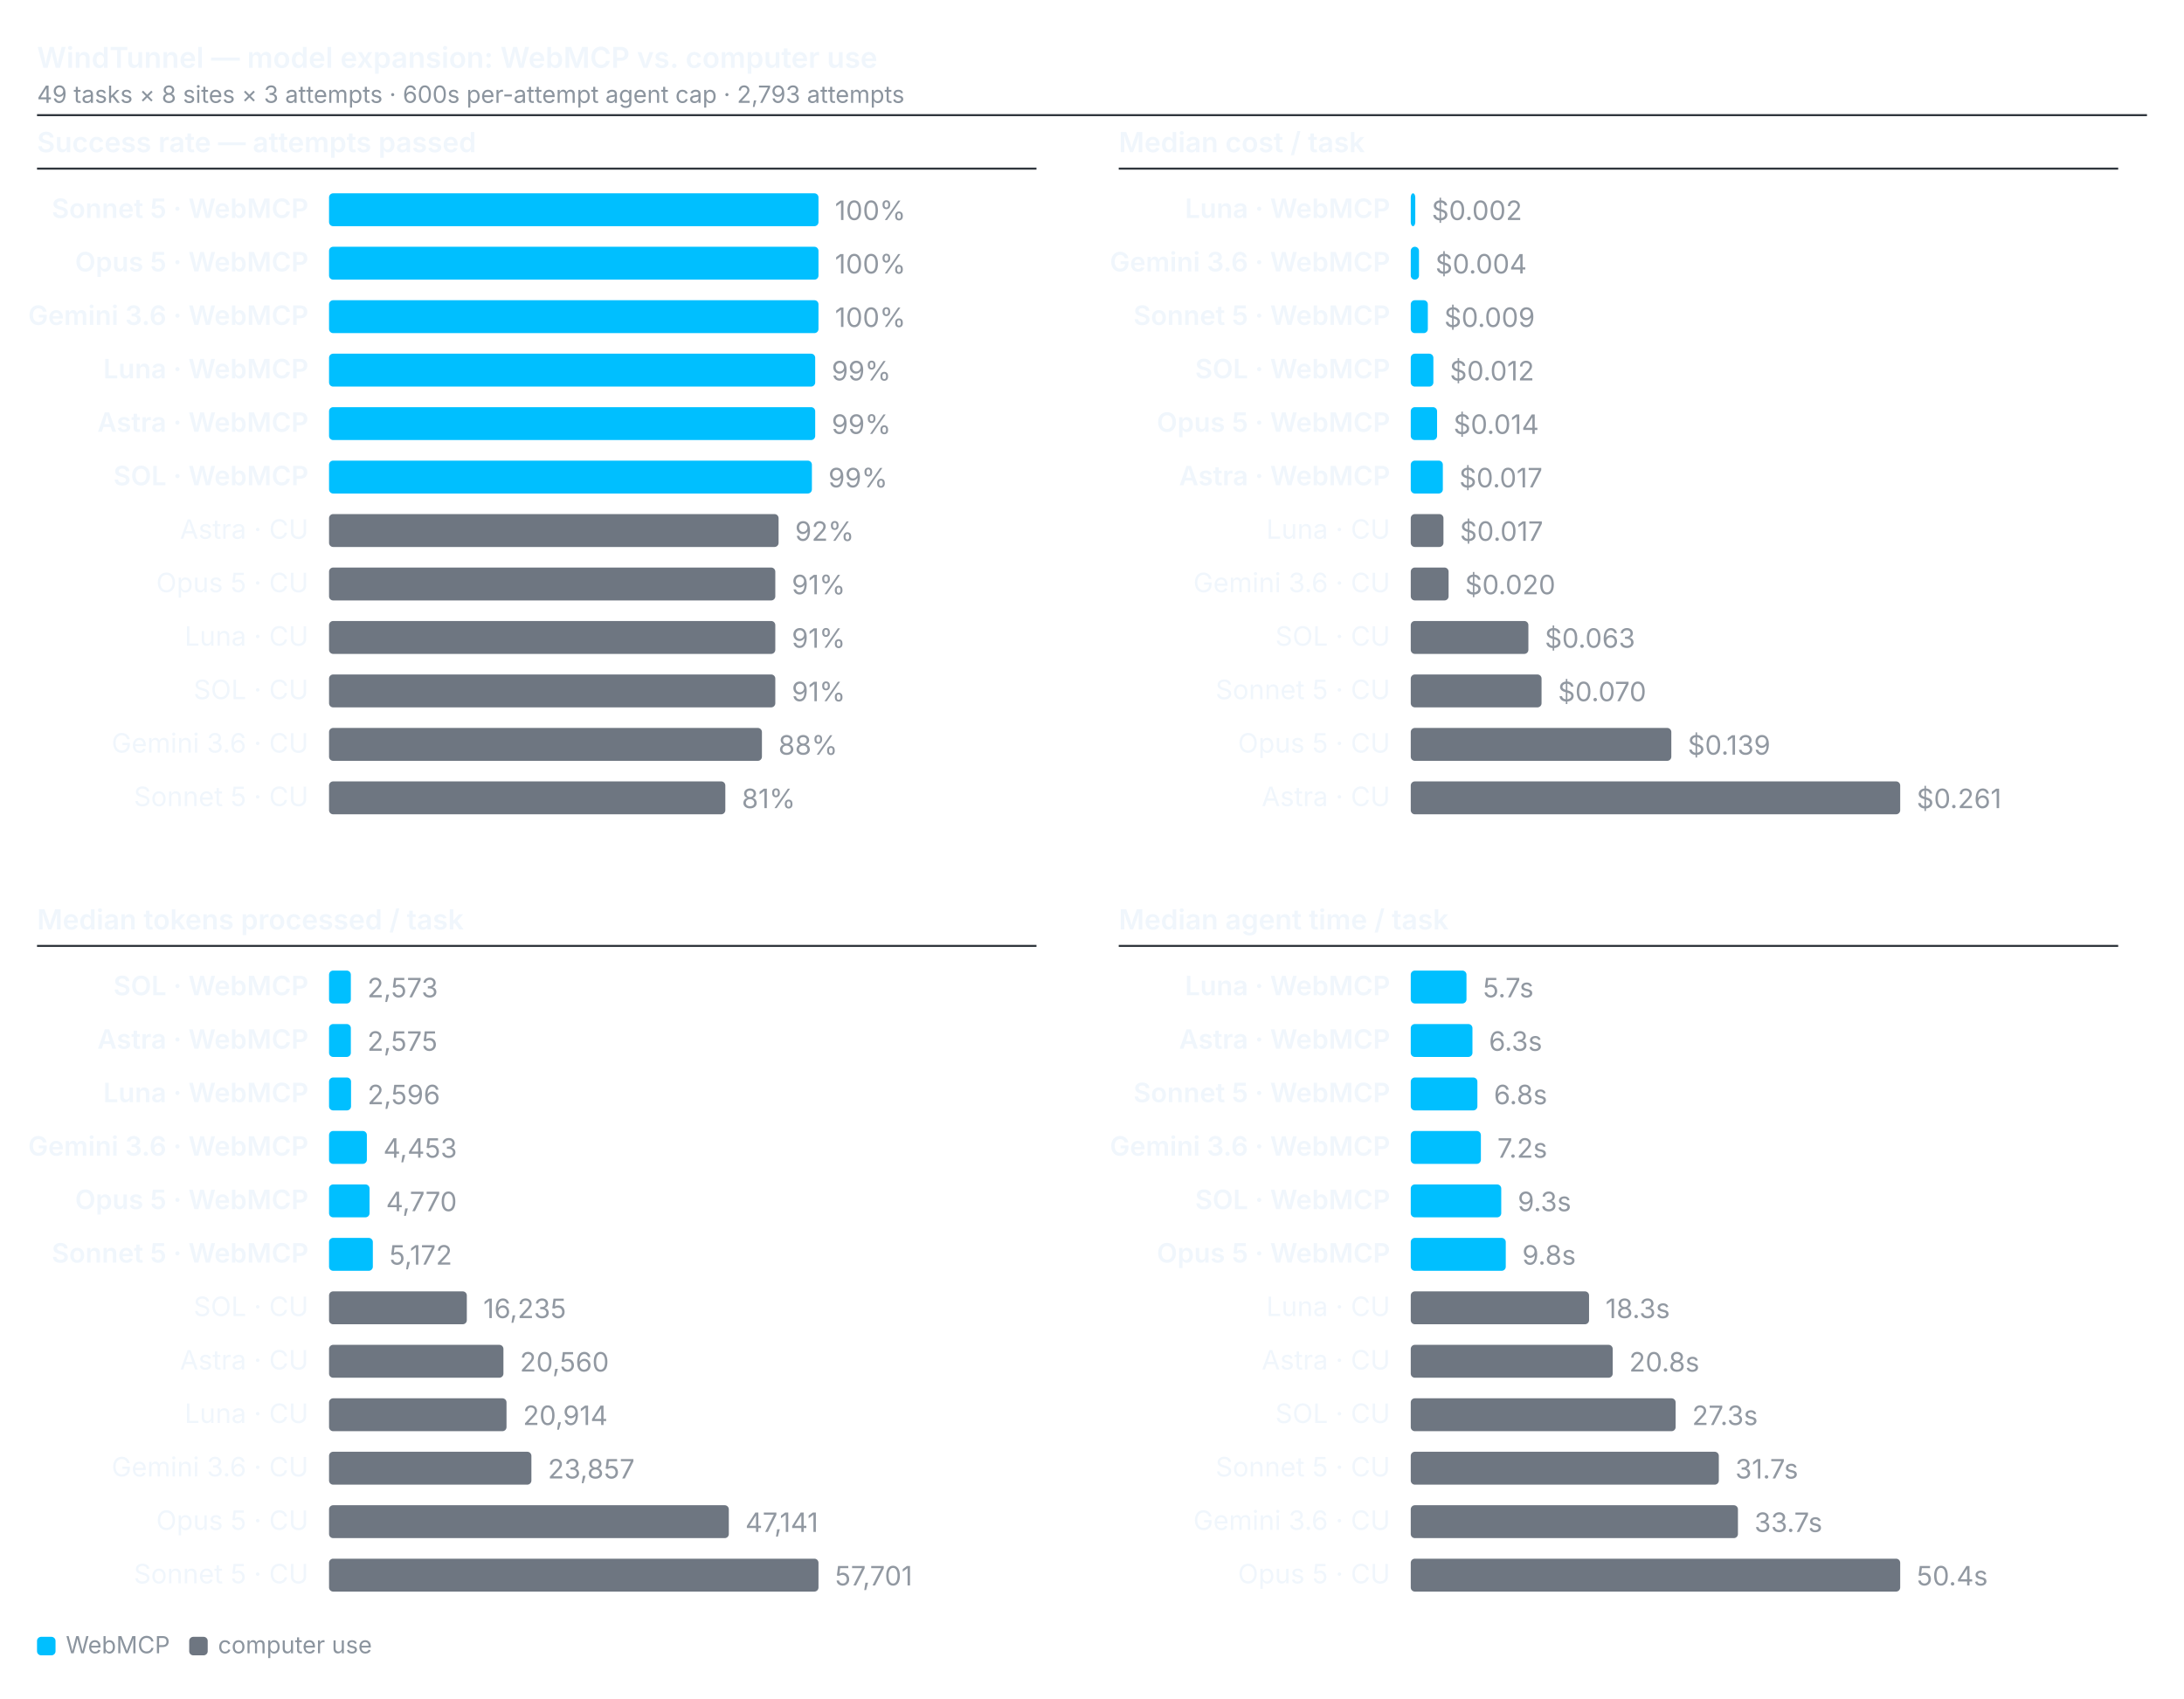
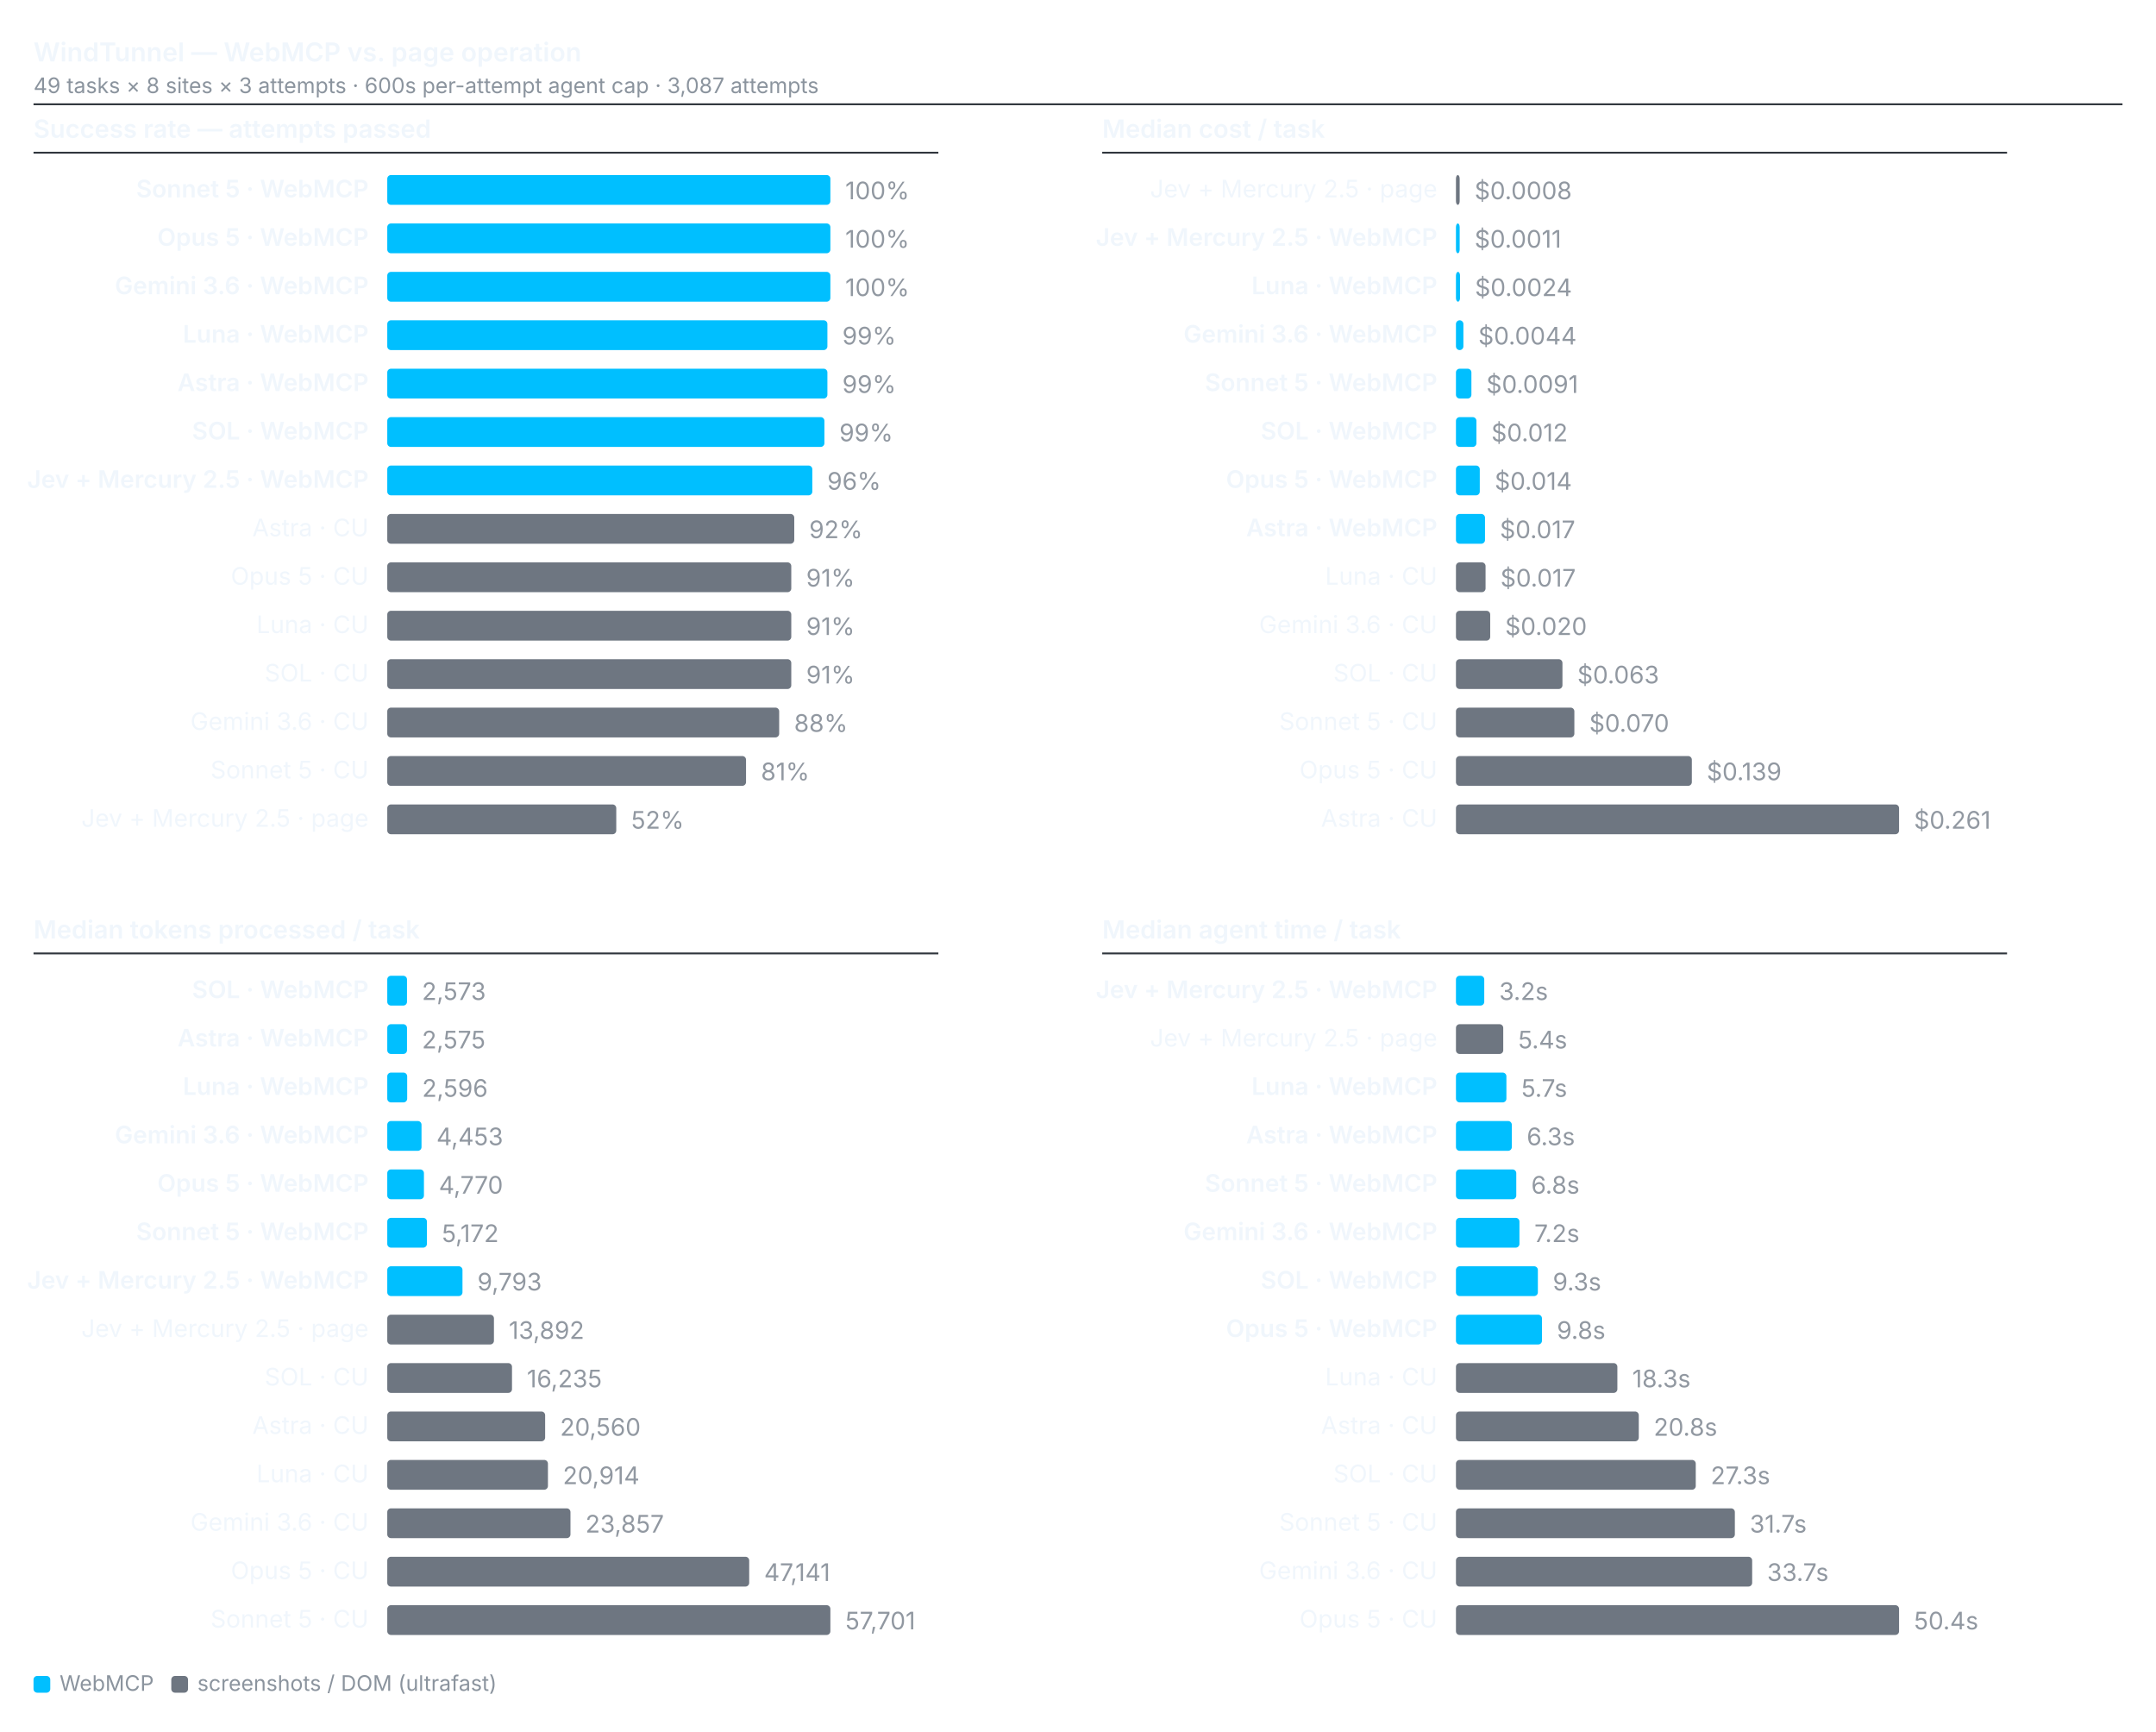
- <svg xmlns="http://www.w3.org/2000/svg" viewBox="0 0 1062 826" width="1062" height="826" font-family="system-ui,-apple-system,sans-serif" font-size="13">
-   <text x="18" y="33" font-size="14" font-weight="600" fill="#f0f6fc">WindTunnel — model expansion: WebMCP vs. computer use</text>
-   <text x="18" y="50" font-size="11.5" fill="#8b949e">49 tasks × 8 sites × 3 attempts · 600s per-attempt agent cap · 2,793 attempts</text>
-   <line x1="18" y1="56" x2="1044" y2="56" stroke="#30363d" stroke-width="1" />
+ <svg xmlns="http://www.w3.org/2000/svg" viewBox="0 0 1158 930" width="1158" height="930" font-family="system-ui,-apple-system,sans-serif" font-size="13">
+   <text x="18" y="33" font-size="14" font-weight="600" fill="#f0f6fc">WindTunnel — WebMCP vs. page operation</text>
+   <text x="18" y="50" font-size="11.5" fill="#8b949e">49 tasks × 8 sites × 3 attempts · 600s per-attempt agent cap · 3,087 attempts</text>
+   <line x1="18" y1="56" x2="1140" y2="56" stroke="#30363d" stroke-width="1" />
  <text x="18" y="74" font-size="13.5" font-weight="600" fill="#f0f6fc">Success rate — attempts passed</text>
  <line x1="18" y1="82" x2="504" y2="82" stroke="#30363d" stroke-width="1" />
-   <text x="150" y="106" text-anchor="end" font-weight="600" fill="#f0f6fc">Sonnet 5 · WebMCP</text>
-   <rect x="160" y="94" width="238.0" height="16" rx="2" fill="#00bfff" />
-   <text x="406.0" y="107" fill="#9198a1" font-variant-numeric="tabular-nums">100%</text>
-   <text x="150" y="132" text-anchor="end" font-weight="600" fill="#f0f6fc">Opus 5 · WebMCP</text>
-   <rect x="160" y="120" width="238.0" height="16" rx="2" fill="#00bfff" />
-   <text x="406.0" y="133" fill="#9198a1" font-variant-numeric="tabular-nums">100%</text>
-   <text x="150" y="158" text-anchor="end" font-weight="600" fill="#f0f6fc">Gemini 3.6 · WebMCP</text>
-   <rect x="160" y="146" width="238.0" height="16" rx="2" fill="#00bfff" />
-   <text x="406.0" y="159" fill="#9198a1" font-variant-numeric="tabular-nums">100%</text>
-   <text x="150" y="184" text-anchor="end" font-weight="600" fill="#f0f6fc">Luna · WebMCP</text>
-   <rect x="160" y="172" width="236.4" height="16" rx="2" fill="#00bfff" />
-   <text x="404.4" y="185" fill="#9198a1" font-variant-numeric="tabular-nums">99%</text>
-   <text x="150" y="210" text-anchor="end" font-weight="600" fill="#f0f6fc">Astra · WebMCP</text>
-   <rect x="160" y="198" width="236.4" height="16" rx="2" fill="#00bfff" />
-   <text x="404.4" y="211" fill="#9198a1" font-variant-numeric="tabular-nums">99%</text>
-   <text x="150" y="236" text-anchor="end" font-weight="600" fill="#f0f6fc">SOL · WebMCP</text>
-   <rect x="160" y="224" width="234.8" height="16" rx="2" fill="#00bfff" />
-   <text x="402.8" y="237" fill="#9198a1" font-variant-numeric="tabular-nums">99%</text>
-   <text x="150" y="262" text-anchor="end" font-weight="400" fill="#f0f6fc">Astra · CU</text>
-   <rect x="160" y="250" width="218.6" height="16" rx="2" fill="#6e7681" />
-   <text x="386.6" y="263" fill="#9198a1" font-variant-numeric="tabular-nums">92%</text>
-   <text x="150" y="288" text-anchor="end" font-weight="400" fill="#f0f6fc">Opus 5 · CU</text>
-   <rect x="160" y="276" width="217.0" height="16" rx="2" fill="#6e7681" />
-   <text x="385.0" y="289" fill="#9198a1" font-variant-numeric="tabular-nums">91%</text>
-   <text x="150" y="314" text-anchor="end" font-weight="400" fill="#f0f6fc">Luna · CU</text>
-   <rect x="160" y="302" width="217.0" height="16" rx="2" fill="#6e7681" />
-   <text x="385.0" y="315" fill="#9198a1" font-variant-numeric="tabular-nums">91%</text>
-   <text x="150" y="340" text-anchor="end" font-weight="400" fill="#f0f6fc">SOL · CU</text>
-   <rect x="160" y="328" width="217.0" height="16" rx="2" fill="#6e7681" />
-   <text x="385.0" y="341" fill="#9198a1" font-variant-numeric="tabular-nums">91%</text>
-   <text x="150" y="366" text-anchor="end" font-weight="400" fill="#f0f6fc">Gemini 3.6 · CU</text>
-   <rect x="160" y="354" width="210.5" height="16" rx="2" fill="#6e7681" />
-   <text x="378.5" y="367" fill="#9198a1" font-variant-numeric="tabular-nums">88%</text>
-   <text x="150" y="392" text-anchor="end" font-weight="400" fill="#f0f6fc">Sonnet 5 · CU</text>
-   <rect x="160" y="380" width="192.7" height="16" rx="2" fill="#6e7681" />
-   <text x="360.7" y="393" fill="#9198a1" font-variant-numeric="tabular-nums">81%</text>
-   <text x="544" y="74" font-size="13.5" font-weight="600" fill="#f0f6fc">Median cost / task</text>
-   <line x1="544" y1="82" x2="1030" y2="82" stroke="#30363d" stroke-width="1" />
-   <text x="676" y="106" text-anchor="end" font-weight="600" fill="#f0f6fc">Luna · WebMCP</text>
-   <rect x="686" y="94" width="2.2" height="16" rx="2" fill="#00bfff" />
-   <text x="696.2" y="107" fill="#9198a1" font-variant-numeric="tabular-nums">$0.002</text>
-   <text x="676" y="132" text-anchor="end" font-weight="600" fill="#f0f6fc">Gemini 3.6 · WebMCP</text>
-   <rect x="686" y="120" width="4.0" height="16" rx="2" fill="#00bfff" />
-   <text x="698.0" y="133" fill="#9198a1" font-variant-numeric="tabular-nums">$0.004</text>
-   <text x="676" y="158" text-anchor="end" font-weight="600" fill="#f0f6fc">Sonnet 5 · WebMCP</text>
-   <rect x="686" y="146" width="8.3" height="16" rx="2" fill="#00bfff" />
-   <text x="702.3" y="159" fill="#9198a1" font-variant-numeric="tabular-nums">$0.009</text>
-   <text x="676" y="184" text-anchor="end" font-weight="600" fill="#f0f6fc">SOL · WebMCP</text>
-   <rect x="686" y="172" width="11.0" height="16" rx="2" fill="#00bfff" />
-   <text x="705.0" y="185" fill="#9198a1" font-variant-numeric="tabular-nums">$0.012</text>
-   <text x="676" y="210" text-anchor="end" font-weight="600" fill="#f0f6fc">Opus 5 · WebMCP</text>
-   <rect x="686" y="198" width="12.8" height="16" rx="2" fill="#00bfff" />
-   <text x="706.8" y="211" fill="#9198a1" font-variant-numeric="tabular-nums">$0.014</text>
-   <text x="676" y="236" text-anchor="end" font-weight="600" fill="#f0f6fc">Astra · WebMCP</text>
-   <rect x="686" y="224" width="15.6" height="16" rx="2" fill="#00bfff" />
-   <text x="709.6" y="237" fill="#9198a1" font-variant-numeric="tabular-nums">$0.017</text>
-   <text x="676" y="262" text-anchor="end" font-weight="400" fill="#f0f6fc">Luna · CU</text>
-   <rect x="686" y="250" width="15.9" height="16" rx="2" fill="#6e7681" />
-   <text x="709.9" y="263" fill="#9198a1" font-variant-numeric="tabular-nums">$0.017</text>
-   <text x="676" y="288" text-anchor="end" font-weight="400" fill="#f0f6fc">Gemini 3.6 · CU</text>
-   <rect x="686" y="276" width="18.4" height="16" rx="2" fill="#6e7681" />
-   <text x="712.4" y="289" fill="#9198a1" font-variant-numeric="tabular-nums">$0.020</text>
-   <text x="676" y="314" text-anchor="end" font-weight="400" fill="#f0f6fc">SOL · CU</text>
-   <rect x="686" y="302" width="57.2" height="16" rx="2" fill="#6e7681" />
-   <text x="751.2" y="315" fill="#9198a1" font-variant-numeric="tabular-nums">$0.063</text>
-   <text x="676" y="340" text-anchor="end" font-weight="400" fill="#f0f6fc">Sonnet 5 · CU</text>
-   <rect x="686" y="328" width="63.6" height="16" rx="2" fill="#6e7681" />
-   <text x="757.6" y="341" fill="#9198a1" font-variant-numeric="tabular-nums">$0.070</text>
-   <text x="676" y="366" text-anchor="end" font-weight="400" fill="#f0f6fc">Opus 5 · CU</text>
-   <rect x="686" y="354" width="126.7" height="16" rx="2" fill="#6e7681" />
-   <text x="820.7" y="367" fill="#9198a1" font-variant-numeric="tabular-nums">$0.139</text>
-   <text x="676" y="392" text-anchor="end" font-weight="400" fill="#f0f6fc">Astra · CU</text>
-   <rect x="686" y="380" width="238.0" height="16" rx="2" fill="#6e7681" />
-   <text x="932.0" y="393" fill="#9198a1" font-variant-numeric="tabular-nums">$0.261</text>
-   <text x="18" y="452" font-size="13.5" font-weight="600" fill="#f0f6fc">Median tokens processed / task</text>
-   <line x1="18" y1="460" x2="504" y2="460" stroke="#30363d" stroke-width="1" />
-   <text x="150" y="484" text-anchor="end" font-weight="600" fill="#f0f6fc">SOL · WebMCP</text>
-   <rect x="160" y="472" width="10.6" height="16" rx="2" fill="#00bfff" />
-   <text x="178.6" y="485" fill="#9198a1" font-variant-numeric="tabular-nums">2,573</text>
-   <text x="150" y="510" text-anchor="end" font-weight="600" fill="#f0f6fc">Astra · WebMCP</text>
-   <rect x="160" y="498" width="10.6" height="16" rx="2" fill="#00bfff" />
-   <text x="178.6" y="511" fill="#9198a1" font-variant-numeric="tabular-nums">2,575</text>
-   <text x="150" y="536" text-anchor="end" font-weight="600" fill="#f0f6fc">Luna · WebMCP</text>
-   <rect x="160" y="524" width="10.7" height="16" rx="2" fill="#00bfff" />
-   <text x="178.7" y="537" fill="#9198a1" font-variant-numeric="tabular-nums">2,596</text>
-   <text x="150" y="562" text-anchor="end" font-weight="600" fill="#f0f6fc">Gemini 3.6 · WebMCP</text>
-   <rect x="160" y="550" width="18.4" height="16" rx="2" fill="#00bfff" />
-   <text x="186.4" y="563" fill="#9198a1" font-variant-numeric="tabular-nums">4,453</text>
-   <text x="150" y="588" text-anchor="end" font-weight="600" fill="#f0f6fc">Opus 5 · WebMCP</text>
-   <rect x="160" y="576" width="19.7" height="16" rx="2" fill="#00bfff" />
-   <text x="187.7" y="589" fill="#9198a1" font-variant-numeric="tabular-nums">4,770</text>
-   <text x="150" y="614" text-anchor="end" font-weight="600" fill="#f0f6fc">Sonnet 5 · WebMCP</text>
-   <rect x="160" y="602" width="21.3" height="16" rx="2" fill="#00bfff" />
-   <text x="189.3" y="615" fill="#9198a1" font-variant-numeric="tabular-nums">5,172</text>
-   <text x="150" y="640" text-anchor="end" font-weight="400" fill="#f0f6fc">SOL · CU</text>
-   <rect x="160" y="628" width="67.0" height="16" rx="2" fill="#6e7681" />
-   <text x="235.0" y="641" fill="#9198a1" font-variant-numeric="tabular-nums">16,235</text>
-   <text x="150" y="666" text-anchor="end" font-weight="400" fill="#f0f6fc">Astra · CU</text>
-   <rect x="160" y="654" width="84.8" height="16" rx="2" fill="#6e7681" />
-   <text x="252.8" y="667" fill="#9198a1" font-variant-numeric="tabular-nums">20,560</text>
-   <text x="150" y="692" text-anchor="end" font-weight="400" fill="#f0f6fc">Luna · CU</text>
-   <rect x="160" y="680" width="86.3" height="16" rx="2" fill="#6e7681" />
-   <text x="254.3" y="693" fill="#9198a1" font-variant-numeric="tabular-nums">20,914</text>
-   <text x="150" y="718" text-anchor="end" font-weight="400" fill="#f0f6fc">Gemini 3.6 · CU</text>
-   <rect x="160" y="706" width="98.4" height="16" rx="2" fill="#6e7681" />
-   <text x="266.4" y="719" fill="#9198a1" font-variant-numeric="tabular-nums">23,857</text>
-   <text x="150" y="744" text-anchor="end" font-weight="400" fill="#f0f6fc">Opus 5 · CU</text>
-   <rect x="160" y="732" width="194.4" height="16" rx="2" fill="#6e7681" />
-   <text x="362.4" y="745" fill="#9198a1" font-variant-numeric="tabular-nums">47,141</text>
-   <text x="150" y="770" text-anchor="end" font-weight="400" fill="#f0f6fc">Sonnet 5 · CU</text>
-   <rect x="160" y="758" width="238.0" height="16" rx="2" fill="#6e7681" />
-   <text x="406.0" y="771" fill="#9198a1" font-variant-numeric="tabular-nums">57,701</text>
-   <text x="544" y="452" font-size="13.5" font-weight="600" fill="#f0f6fc">Median agent time / task</text>
-   <line x1="544" y1="460" x2="1030" y2="460" stroke="#30363d" stroke-width="1" />
-   <text x="676" y="484" text-anchor="end" font-weight="600" fill="#f0f6fc">Luna · WebMCP</text>
-   <rect x="686" y="472" width="27.1" height="16" rx="2" fill="#00bfff" />
-   <text x="721.1" y="485" fill="#9198a1" font-variant-numeric="tabular-nums">5.7s</text>
-   <text x="676" y="510" text-anchor="end" font-weight="600" fill="#f0f6fc">Astra · WebMCP</text>
-   <rect x="686" y="498" width="30.0" height="16" rx="2" fill="#00bfff" />
-   <text x="724.0" y="511" fill="#9198a1" font-variant-numeric="tabular-nums">6.3s</text>
-   <text x="676" y="536" text-anchor="end" font-weight="600" fill="#f0f6fc">Sonnet 5 · WebMCP</text>
-   <rect x="686" y="524" width="32.4" height="16" rx="2" fill="#00bfff" />
-   <text x="726.4" y="537" fill="#9198a1" font-variant-numeric="tabular-nums">6.8s</text>
-   <text x="676" y="562" text-anchor="end" font-weight="600" fill="#f0f6fc">Gemini 3.6 · WebMCP</text>
-   <rect x="686" y="550" width="34.1" height="16" rx="2" fill="#00bfff" />
-   <text x="728.1" y="563" fill="#9198a1" font-variant-numeric="tabular-nums">7.2s</text>
-   <text x="676" y="588" text-anchor="end" font-weight="600" fill="#f0f6fc">SOL · WebMCP</text>
-   <rect x="686" y="576" width="44.0" height="16" rx="2" fill="#00bfff" />
-   <text x="738.0" y="589" fill="#9198a1" font-variant-numeric="tabular-nums">9.3s</text>
-   <text x="676" y="614" text-anchor="end" font-weight="600" fill="#f0f6fc">Opus 5 · WebMCP</text>
-   <rect x="686" y="602" width="46.2" height="16" rx="2" fill="#00bfff" />
-   <text x="740.2" y="615" fill="#9198a1" font-variant-numeric="tabular-nums">9.8s</text>
-   <text x="676" y="640" text-anchor="end" font-weight="400" fill="#f0f6fc">Luna · CU</text>
-   <rect x="686" y="628" width="86.7" height="16" rx="2" fill="#6e7681" />
-   <text x="780.7" y="641" fill="#9198a1" font-variant-numeric="tabular-nums">18.3s</text>
-   <text x="676" y="666" text-anchor="end" font-weight="400" fill="#f0f6fc">Astra · CU</text>
-   <rect x="686" y="654" width="98.2" height="16" rx="2" fill="#6e7681" />
-   <text x="792.2" y="667" fill="#9198a1" font-variant-numeric="tabular-nums">20.8s</text>
-   <text x="676" y="692" text-anchor="end" font-weight="400" fill="#f0f6fc">SOL · CU</text>
-   <rect x="686" y="680" width="128.8" height="16" rx="2" fill="#6e7681" />
-   <text x="822.8" y="693" fill="#9198a1" font-variant-numeric="tabular-nums">27.3s</text>
-   <text x="676" y="718" text-anchor="end" font-weight="400" fill="#f0f6fc">Sonnet 5 · CU</text>
-   <rect x="686" y="706" width="149.8" height="16" rx="2" fill="#6e7681" />
-   <text x="843.8" y="719" fill="#9198a1" font-variant-numeric="tabular-nums">31.7s</text>
-   <text x="676" y="744" text-anchor="end" font-weight="400" fill="#f0f6fc">Gemini 3.6 · CU</text>
-   <rect x="686" y="732" width="159.1" height="16" rx="2" fill="#6e7681" />
-   <text x="853.1" y="745" fill="#9198a1" font-variant-numeric="tabular-nums">33.7s</text>
-   <text x="676" y="770" text-anchor="end" font-weight="400" fill="#f0f6fc">Opus 5 · CU</text>
-   <rect x="686" y="758" width="238.0" height="16" rx="2" fill="#6e7681" />
-   <text x="932.0" y="771" fill="#9198a1" font-variant-numeric="tabular-nums">50.4s</text>
-   <rect x="18" y="796" width="9" height="9" rx="2" fill="#00bfff" />
-   <text x="32" y="804" font-size="11.5" fill="#8b949e">WebMCP</text>
-   <rect x="92" y="796" width="9" height="9" rx="2" fill="#6e7681" />
-   <text x="106" y="804" font-size="11.5" fill="#8b949e">computer use</text>
+   <text x="198" y="106" text-anchor="end" font-weight="600" fill="#f0f6fc">Sonnet 5 · WebMCP</text>
+   <rect x="208" y="94" width="238.0" height="16" rx="2" fill="#00bfff" />
+   <text x="454.0" y="107" fill="#9198a1" font-variant-numeric="tabular-nums">100%</text>
+   <text x="198" y="132" text-anchor="end" font-weight="600" fill="#f0f6fc">Opus 5 · WebMCP</text>
+   <rect x="208" y="120" width="238.0" height="16" rx="2" fill="#00bfff" />
+   <text x="454.0" y="133" fill="#9198a1" font-variant-numeric="tabular-nums">100%</text>
+   <text x="198" y="158" text-anchor="end" font-weight="600" fill="#f0f6fc">Gemini 3.6 · WebMCP</text>
+   <rect x="208" y="146" width="238.0" height="16" rx="2" fill="#00bfff" />
+   <text x="454.0" y="159" fill="#9198a1" font-variant-numeric="tabular-nums">100%</text>
+   <text x="198" y="184" text-anchor="end" font-weight="600" fill="#f0f6fc">Luna · WebMCP</text>
+   <rect x="208" y="172" width="236.4" height="16" rx="2" fill="#00bfff" />
+   <text x="452.4" y="185" fill="#9198a1" font-variant-numeric="tabular-nums">99%</text>
+   <text x="198" y="210" text-anchor="end" font-weight="600" fill="#f0f6fc">Astra · WebMCP</text>
+   <rect x="208" y="198" width="236.4" height="16" rx="2" fill="#00bfff" />
+   <text x="452.4" y="211" fill="#9198a1" font-variant-numeric="tabular-nums">99%</text>
+   <text x="198" y="236" text-anchor="end" font-weight="600" fill="#f0f6fc">SOL · WebMCP</text>
+   <rect x="208" y="224" width="234.8" height="16" rx="2" fill="#00bfff" />
+   <text x="450.8" y="237" fill="#9198a1" font-variant-numeric="tabular-nums">99%</text>
+   <text x="198" y="262" text-anchor="end" font-weight="600" fill="#f0f6fc">Jev + Mercury 2.5 · WebMCP</text>
+   <rect x="208" y="250" width="228.3" height="16" rx="2" fill="#00bfff" />
+   <text x="444.3" y="263" fill="#9198a1" font-variant-numeric="tabular-nums">96%</text>
+   <text x="198" y="288" text-anchor="end" font-weight="400" fill="#f0f6fc">Astra · CU</text>
+   <rect x="208" y="276" width="218.6" height="16" rx="2" fill="#6e7681" />
+   <text x="434.6" y="289" fill="#9198a1" font-variant-numeric="tabular-nums">92%</text>
+   <text x="198" y="314" text-anchor="end" font-weight="400" fill="#f0f6fc">Opus 5 · CU</text>
+   <rect x="208" y="302" width="217.0" height="16" rx="2" fill="#6e7681" />
+   <text x="433.0" y="315" fill="#9198a1" font-variant-numeric="tabular-nums">91%</text>
+   <text x="198" y="340" text-anchor="end" font-weight="400" fill="#f0f6fc">Luna · CU</text>
+   <rect x="208" y="328" width="217.0" height="16" rx="2" fill="#6e7681" />
+   <text x="433.0" y="341" fill="#9198a1" font-variant-numeric="tabular-nums">91%</text>
+   <text x="198" y="366" text-anchor="end" font-weight="400" fill="#f0f6fc">SOL · CU</text>
+   <rect x="208" y="354" width="217.0" height="16" rx="2" fill="#6e7681" />
+   <text x="433.0" y="367" fill="#9198a1" font-variant-numeric="tabular-nums">91%</text>
+   <text x="198" y="392" text-anchor="end" font-weight="400" fill="#f0f6fc">Gemini 3.6 · CU</text>
+   <rect x="208" y="380" width="210.5" height="16" rx="2" fill="#6e7681" />
+   <text x="426.5" y="393" fill="#9198a1" font-variant-numeric="tabular-nums">88%</text>
+   <text x="198" y="418" text-anchor="end" font-weight="400" fill="#f0f6fc">Sonnet 5 · CU</text>
+   <rect x="208" y="406" width="192.7" height="16" rx="2" fill="#6e7681" />
+   <text x="408.7" y="419" fill="#9198a1" font-variant-numeric="tabular-nums">81%</text>
+   <text x="198" y="444" text-anchor="end" font-weight="400" fill="#f0f6fc">Jev + Mercury 2.5 · page</text>
+   <rect x="208" y="432" width="123.0" height="16" rx="2" fill="#6e7681" />
+   <text x="339.0" y="445" fill="#9198a1" font-variant-numeric="tabular-nums">52%</text>
+   <text x="592" y="74" font-size="13.5" font-weight="600" fill="#f0f6fc">Median cost / task</text>
+   <line x1="592" y1="82" x2="1078" y2="82" stroke="#30363d" stroke-width="1" />
+   <text x="772" y="106" text-anchor="end" font-weight="400" fill="#f0f6fc">Jev + Mercury 2.5 · page</text>
+   <rect x="782" y="94" width="2.0" height="16" rx="2" fill="#6e7681" />
+   <text x="792.0" y="107" fill="#9198a1" font-variant-numeric="tabular-nums">$0.0008</text>
+   <text x="772" y="132" text-anchor="end" font-weight="600" fill="#f0f6fc">Jev + Mercury 2.5 · WebMCP</text>
+   <rect x="782" y="120" width="2.0" height="16" rx="2" fill="#00bfff" />
+   <text x="792.0" y="133" fill="#9198a1" font-variant-numeric="tabular-nums">$0.0011</text>
+   <text x="772" y="158" text-anchor="end" font-weight="600" fill="#f0f6fc">Luna · WebMCP</text>
+   <rect x="782" y="146" width="2.2" height="16" rx="2" fill="#00bfff" />
+   <text x="792.2" y="159" fill="#9198a1" font-variant-numeric="tabular-nums">$0.0024</text>
+   <text x="772" y="184" text-anchor="end" font-weight="600" fill="#f0f6fc">Gemini 3.6 · WebMCP</text>
+   <rect x="782" y="172" width="4.0" height="16" rx="2" fill="#00bfff" />
+   <text x="794.0" y="185" fill="#9198a1" font-variant-numeric="tabular-nums">$0.0044</text>
+   <text x="772" y="210" text-anchor="end" font-weight="600" fill="#f0f6fc">Sonnet 5 · WebMCP</text>
+   <rect x="782" y="198" width="8.3" height="16" rx="2" fill="#00bfff" />
+   <text x="798.3" y="211" fill="#9198a1" font-variant-numeric="tabular-nums">$0.0091</text>
+   <text x="772" y="236" text-anchor="end" font-weight="600" fill="#f0f6fc">SOL · WebMCP</text>
+   <rect x="782" y="224" width="11.0" height="16" rx="2" fill="#00bfff" />
+   <text x="801.0" y="237" fill="#9198a1" font-variant-numeric="tabular-nums">$0.012</text>
+   <text x="772" y="262" text-anchor="end" font-weight="600" fill="#f0f6fc">Opus 5 · WebMCP</text>
+   <rect x="782" y="250" width="12.8" height="16" rx="2" fill="#00bfff" />
+   <text x="802.8" y="263" fill="#9198a1" font-variant-numeric="tabular-nums">$0.014</text>
+   <text x="772" y="288" text-anchor="end" font-weight="600" fill="#f0f6fc">Astra · WebMCP</text>
+   <rect x="782" y="276" width="15.6" height="16" rx="2" fill="#00bfff" />
+   <text x="805.6" y="289" fill="#9198a1" font-variant-numeric="tabular-nums">$0.017</text>
+   <text x="772" y="314" text-anchor="end" font-weight="400" fill="#f0f6fc">Luna · CU</text>
+   <rect x="782" y="302" width="15.9" height="16" rx="2" fill="#6e7681" />
+   <text x="805.9" y="315" fill="#9198a1" font-variant-numeric="tabular-nums">$0.017</text>
+   <text x="772" y="340" text-anchor="end" font-weight="400" fill="#f0f6fc">Gemini 3.6 · CU</text>
+   <rect x="782" y="328" width="18.4" height="16" rx="2" fill="#6e7681" />
+   <text x="808.4" y="341" fill="#9198a1" font-variant-numeric="tabular-nums">$0.020</text>
+   <text x="772" y="366" text-anchor="end" font-weight="400" fill="#f0f6fc">SOL · CU</text>
+   <rect x="782" y="354" width="57.2" height="16" rx="2" fill="#6e7681" />
+   <text x="847.2" y="367" fill="#9198a1" font-variant-numeric="tabular-nums">$0.063</text>
+   <text x="772" y="392" text-anchor="end" font-weight="400" fill="#f0f6fc">Sonnet 5 · CU</text>
+   <rect x="782" y="380" width="63.6" height="16" rx="2" fill="#6e7681" />
+   <text x="853.6" y="393" fill="#9198a1" font-variant-numeric="tabular-nums">$0.070</text>
+   <text x="772" y="418" text-anchor="end" font-weight="400" fill="#f0f6fc">Opus 5 · CU</text>
+   <rect x="782" y="406" width="126.7" height="16" rx="2" fill="#6e7681" />
+   <text x="916.7" y="419" fill="#9198a1" font-variant-numeric="tabular-nums">$0.139</text>
+   <text x="772" y="444" text-anchor="end" font-weight="400" fill="#f0f6fc">Astra · CU</text>
+   <rect x="782" y="432" width="238.0" height="16" rx="2" fill="#6e7681" />
+   <text x="1028.0" y="445" fill="#9198a1" font-variant-numeric="tabular-nums">$0.261</text>
+   <text x="18" y="504" font-size="13.5" font-weight="600" fill="#f0f6fc">Median tokens processed / task</text>
+   <line x1="18" y1="512" x2="504" y2="512" stroke="#30363d" stroke-width="1" />
+   <text x="198" y="536" text-anchor="end" font-weight="600" fill="#f0f6fc">SOL · WebMCP</text>
+   <rect x="208" y="524" width="10.6" height="16" rx="2" fill="#00bfff" />
+   <text x="226.6" y="537" fill="#9198a1" font-variant-numeric="tabular-nums">2,573</text>
+   <text x="198" y="562" text-anchor="end" font-weight="600" fill="#f0f6fc">Astra · WebMCP</text>
+   <rect x="208" y="550" width="10.6" height="16" rx="2" fill="#00bfff" />
+   <text x="226.6" y="563" fill="#9198a1" font-variant-numeric="tabular-nums">2,575</text>
+   <text x="198" y="588" text-anchor="end" font-weight="600" fill="#f0f6fc">Luna · WebMCP</text>
+   <rect x="208" y="576" width="10.7" height="16" rx="2" fill="#00bfff" />
+   <text x="226.7" y="589" fill="#9198a1" font-variant-numeric="tabular-nums">2,596</text>
+   <text x="198" y="614" text-anchor="end" font-weight="600" fill="#f0f6fc">Gemini 3.6 · WebMCP</text>
+   <rect x="208" y="602" width="18.4" height="16" rx="2" fill="#00bfff" />
+   <text x="234.4" y="615" fill="#9198a1" font-variant-numeric="tabular-nums">4,453</text>
+   <text x="198" y="640" text-anchor="end" font-weight="600" fill="#f0f6fc">Opus 5 · WebMCP</text>
+   <rect x="208" y="628" width="19.7" height="16" rx="2" fill="#00bfff" />
+   <text x="235.7" y="641" fill="#9198a1" font-variant-numeric="tabular-nums">4,770</text>
+   <text x="198" y="666" text-anchor="end" font-weight="600" fill="#f0f6fc">Sonnet 5 · WebMCP</text>
+   <rect x="208" y="654" width="21.3" height="16" rx="2" fill="#00bfff" />
+   <text x="237.3" y="667" fill="#9198a1" font-variant-numeric="tabular-nums">5,172</text>
+   <text x="198" y="692" text-anchor="end" font-weight="600" fill="#f0f6fc">Jev + Mercury 2.5 · WebMCP</text>
+   <rect x="208" y="680" width="40.4" height="16" rx="2" fill="#00bfff" />
+   <text x="256.4" y="693" fill="#9198a1" font-variant-numeric="tabular-nums">9,793</text>
+   <text x="198" y="718" text-anchor="end" font-weight="400" fill="#f0f6fc">Jev + Mercury 2.5 · page</text>
+   <rect x="208" y="706" width="57.3" height="16" rx="2" fill="#6e7681" />
+   <text x="273.3" y="719" fill="#9198a1" font-variant-numeric="tabular-nums">13,892</text>
+   <text x="198" y="744" text-anchor="end" font-weight="400" fill="#f0f6fc">SOL · CU</text>
+   <rect x="208" y="732" width="67.0" height="16" rx="2" fill="#6e7681" />
+   <text x="283.0" y="745" fill="#9198a1" font-variant-numeric="tabular-nums">16,235</text>
+   <text x="198" y="770" text-anchor="end" font-weight="400" fill="#f0f6fc">Astra · CU</text>
+   <rect x="208" y="758" width="84.8" height="16" rx="2" fill="#6e7681" />
+   <text x="300.8" y="771" fill="#9198a1" font-variant-numeric="tabular-nums">20,560</text>
+   <text x="198" y="796" text-anchor="end" font-weight="400" fill="#f0f6fc">Luna · CU</text>
+   <rect x="208" y="784" width="86.3" height="16" rx="2" fill="#6e7681" />
+   <text x="302.3" y="797" fill="#9198a1" font-variant-numeric="tabular-nums">20,914</text>
+   <text x="198" y="822" text-anchor="end" font-weight="400" fill="#f0f6fc">Gemini 3.6 · CU</text>
+   <rect x="208" y="810" width="98.4" height="16" rx="2" fill="#6e7681" />
+   <text x="314.4" y="823" fill="#9198a1" font-variant-numeric="tabular-nums">23,857</text>
+   <text x="198" y="848" text-anchor="end" font-weight="400" fill="#f0f6fc">Opus 5 · CU</text>
+   <rect x="208" y="836" width="194.4" height="16" rx="2" fill="#6e7681" />
+   <text x="410.4" y="849" fill="#9198a1" font-variant-numeric="tabular-nums">47,141</text>
+   <text x="198" y="874" text-anchor="end" font-weight="400" fill="#f0f6fc">Sonnet 5 · CU</text>
+   <rect x="208" y="862" width="238.0" height="16" rx="2" fill="#6e7681" />
+   <text x="454.0" y="875" fill="#9198a1" font-variant-numeric="tabular-nums">57,701</text>
+   <text x="592" y="504" font-size="13.5" font-weight="600" fill="#f0f6fc">Median agent time / task</text>
+   <line x1="592" y1="512" x2="1078" y2="512" stroke="#30363d" stroke-width="1" />
+   <text x="772" y="536" text-anchor="end" font-weight="600" fill="#f0f6fc">Jev + Mercury 2.5 · WebMCP</text>
+   <rect x="782" y="524" width="15.2" height="16" rx="2" fill="#00bfff" />
+   <text x="805.2" y="537" fill="#9198a1" font-variant-numeric="tabular-nums">3.2s</text>
+   <text x="772" y="562" text-anchor="end" font-weight="400" fill="#f0f6fc">Jev + Mercury 2.5 · page</text>
+   <rect x="782" y="550" width="25.4" height="16" rx="2" fill="#6e7681" />
+   <text x="815.4" y="563" fill="#9198a1" font-variant-numeric="tabular-nums">5.4s</text>
+   <text x="772" y="588" text-anchor="end" font-weight="600" fill="#f0f6fc">Luna · WebMCP</text>
+   <rect x="782" y="576" width="27.1" height="16" rx="2" fill="#00bfff" />
+   <text x="817.1" y="589" fill="#9198a1" font-variant-numeric="tabular-nums">5.7s</text>
+   <text x="772" y="614" text-anchor="end" font-weight="600" fill="#f0f6fc">Astra · WebMCP</text>
+   <rect x="782" y="602" width="30.0" height="16" rx="2" fill="#00bfff" />
+   <text x="820.0" y="615" fill="#9198a1" font-variant-numeric="tabular-nums">6.3s</text>
+   <text x="772" y="640" text-anchor="end" font-weight="600" fill="#f0f6fc">Sonnet 5 · WebMCP</text>
+   <rect x="782" y="628" width="32.4" height="16" rx="2" fill="#00bfff" />
+   <text x="822.4" y="641" fill="#9198a1" font-variant-numeric="tabular-nums">6.8s</text>
+   <text x="772" y="666" text-anchor="end" font-weight="600" fill="#f0f6fc">Gemini 3.6 · WebMCP</text>
+   <rect x="782" y="654" width="34.1" height="16" rx="2" fill="#00bfff" />
+   <text x="824.1" y="667" fill="#9198a1" font-variant-numeric="tabular-nums">7.2s</text>
+   <text x="772" y="692" text-anchor="end" font-weight="600" fill="#f0f6fc">SOL · WebMCP</text>
+   <rect x="782" y="680" width="44.0" height="16" rx="2" fill="#00bfff" />
+   <text x="834.0" y="693" fill="#9198a1" font-variant-numeric="tabular-nums">9.3s</text>
+   <text x="772" y="718" text-anchor="end" font-weight="600" fill="#f0f6fc">Opus 5 · WebMCP</text>
+   <rect x="782" y="706" width="46.2" height="16" rx="2" fill="#00bfff" />
+   <text x="836.2" y="719" fill="#9198a1" font-variant-numeric="tabular-nums">9.8s</text>
+   <text x="772" y="744" text-anchor="end" font-weight="400" fill="#f0f6fc">Luna · CU</text>
+   <rect x="782" y="732" width="86.7" height="16" rx="2" fill="#6e7681" />
+   <text x="876.7" y="745" fill="#9198a1" font-variant-numeric="tabular-nums">18.3s</text>
+   <text x="772" y="770" text-anchor="end" font-weight="400" fill="#f0f6fc">Astra · CU</text>
+   <rect x="782" y="758" width="98.2" height="16" rx="2" fill="#6e7681" />
+   <text x="888.2" y="771" fill="#9198a1" font-variant-numeric="tabular-nums">20.8s</text>
+   <text x="772" y="796" text-anchor="end" font-weight="400" fill="#f0f6fc">SOL · CU</text>
+   <rect x="782" y="784" width="128.8" height="16" rx="2" fill="#6e7681" />
+   <text x="918.8" y="797" fill="#9198a1" font-variant-numeric="tabular-nums">27.3s</text>
+   <text x="772" y="822" text-anchor="end" font-weight="400" fill="#f0f6fc">Sonnet 5 · CU</text>
+   <rect x="782" y="810" width="149.8" height="16" rx="2" fill="#6e7681" />
+   <text x="939.8" y="823" fill="#9198a1" font-variant-numeric="tabular-nums">31.7s</text>
+   <text x="772" y="848" text-anchor="end" font-weight="400" fill="#f0f6fc">Gemini 3.6 · CU</text>
+   <rect x="782" y="836" width="159.1" height="16" rx="2" fill="#6e7681" />
+   <text x="949.1" y="849" fill="#9198a1" font-variant-numeric="tabular-nums">33.7s</text>
+   <text x="772" y="874" text-anchor="end" font-weight="400" fill="#f0f6fc">Opus 5 · CU</text>
+   <rect x="782" y="862" width="238.0" height="16" rx="2" fill="#6e7681" />
+   <text x="1028.0" y="875" fill="#9198a1" font-variant-numeric="tabular-nums">50.4s</text>
+   <rect x="18" y="900" width="9" height="9" rx="2" fill="#00bfff" />
+   <text x="32" y="908" font-size="11.5" fill="#8b949e">WebMCP</text>
+   <rect x="92" y="900" width="9" height="9" rx="2" fill="#6e7681" />
+   <text x="106" y="908" font-size="11.5" fill="#8b949e">screenshots / DOM (ultrafast)</text>
</svg>
